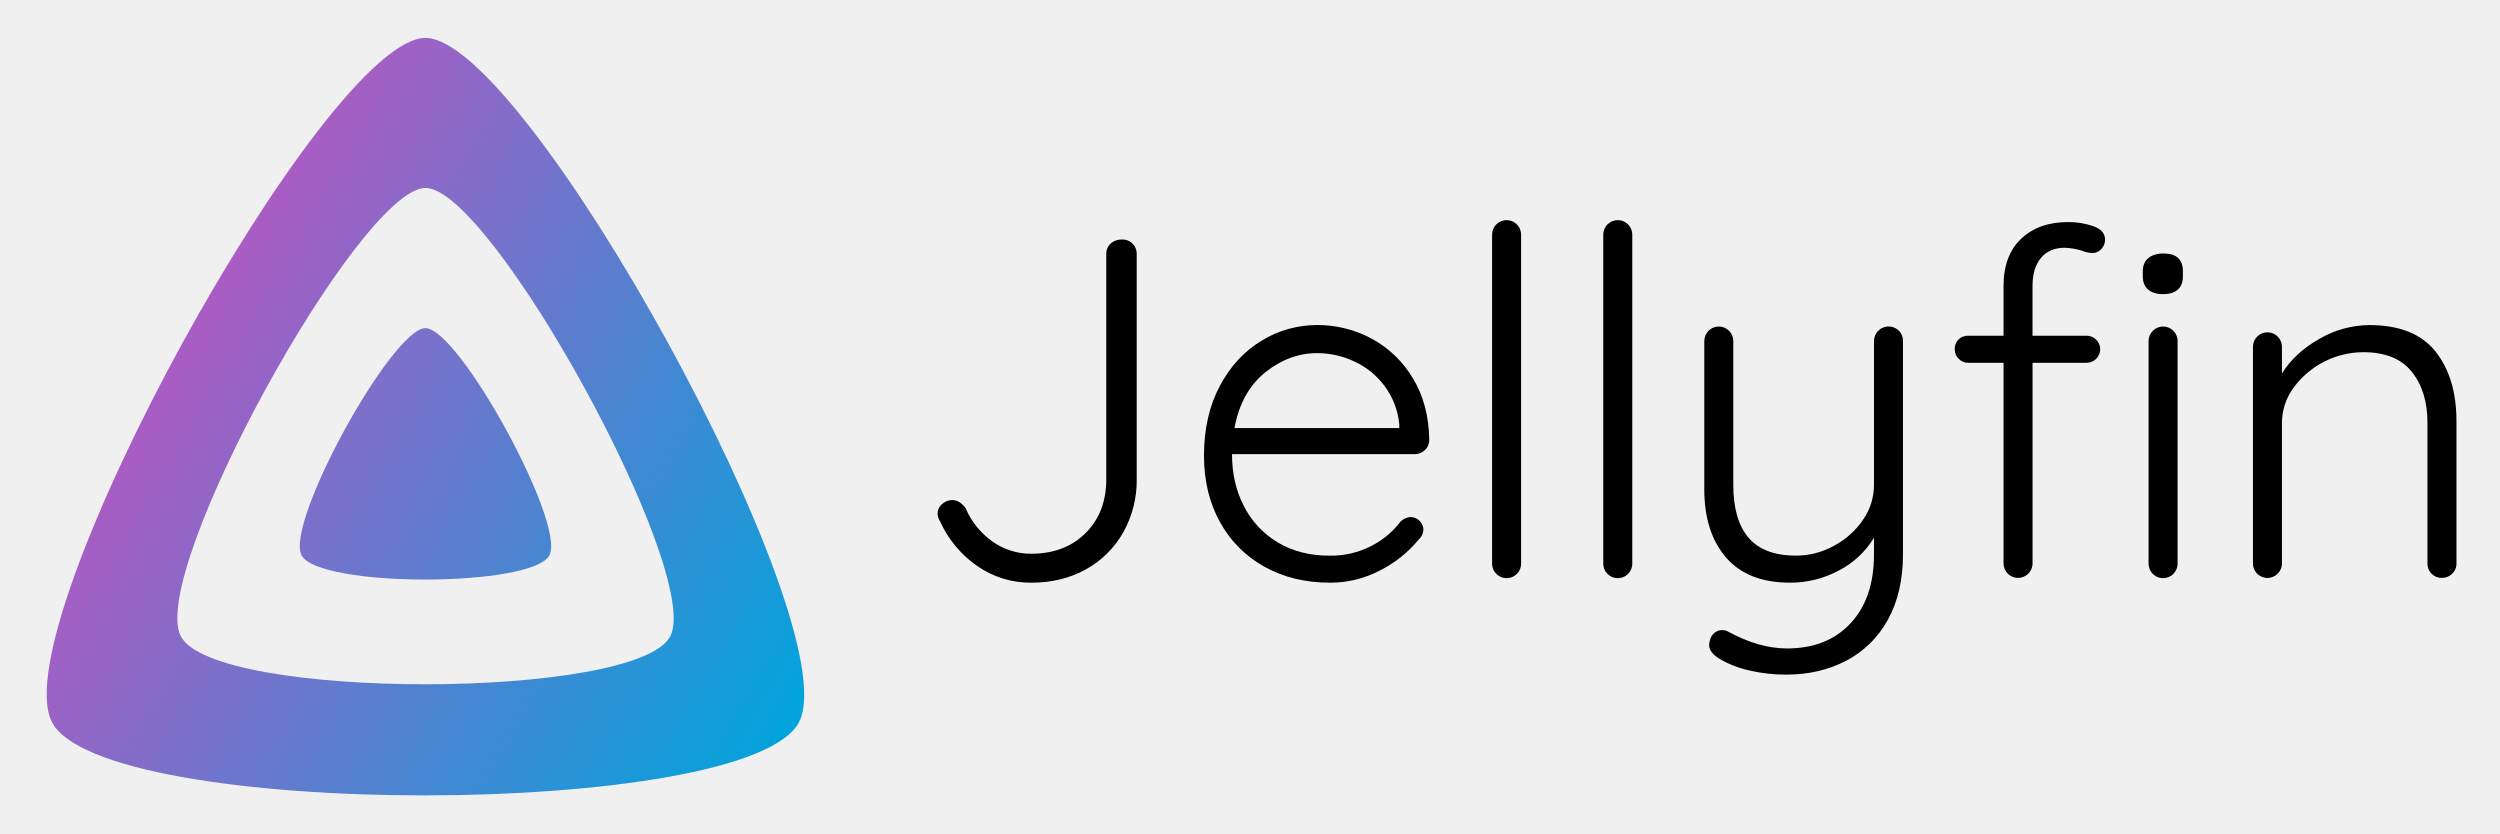
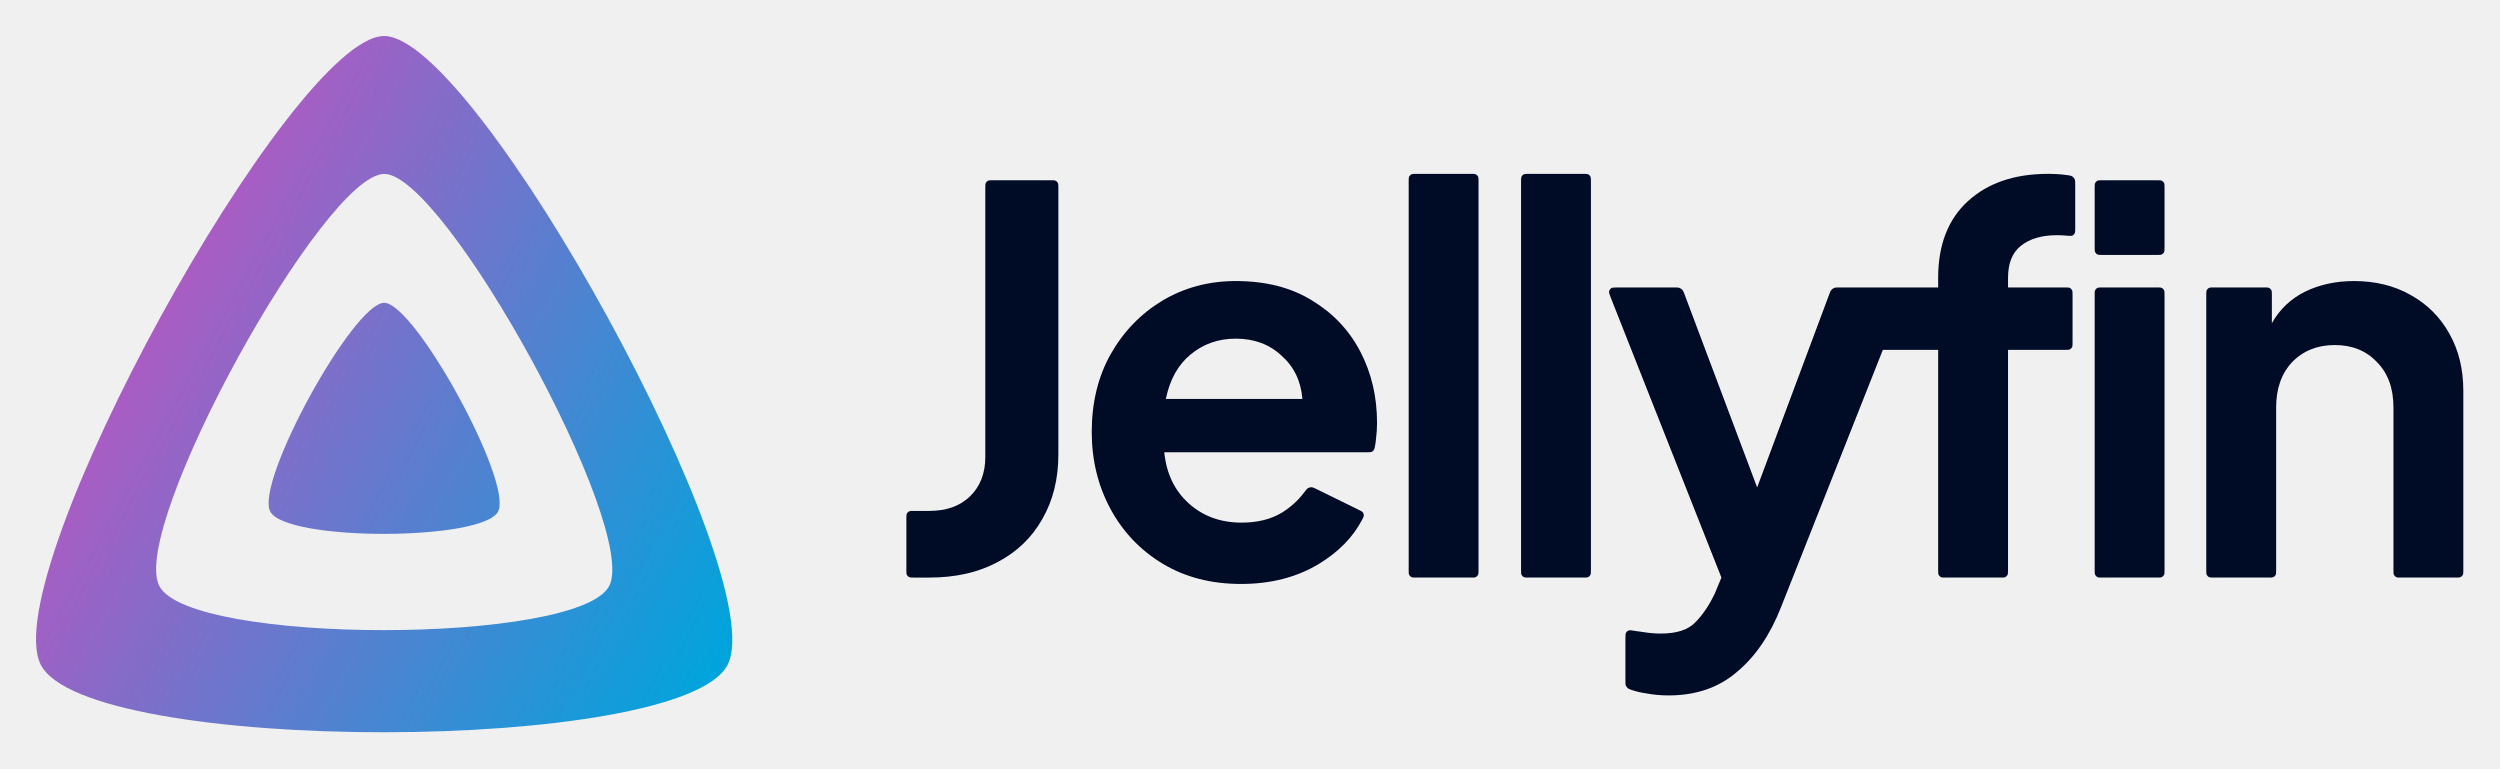
- <svg xmlns="http://www.w3.org/2000/svg" id="banner-light" viewBox="0 0 1536 512">
+ <svg xmlns="http://www.w3.org/2000/svg" width="1666" height="512" viewBox="0 0 1666 512" fill="none">
+   <g clip-path="url(#clip0_2156_1083)">
+     <path d="M180.03 340.797C170.03 320.718 235.621 201.789 255.999 201.789C276.407 201.799 341.858 320.937 331.968 340.797C322.079 360.657 190.029 360.876 180.03 340.797Z" fill="url(#paint0_linear_2156_1083)" />
+     <path fill-rule="evenodd" clip-rule="evenodd" d="M27.105 442.857C-3.033 382.341 194.626 24 256 24C317.434 24 514.764 383.039 484.954 442.857C455.145 502.676 57.244 503.374 27.105 442.857ZM106.075 390.347C125.825 429.997 386.523 429.558 406.054 390.347C425.585 351.126 296.287 115.901 256.06 115.901C215.832 115.901 86.325 350.697 106.075 390.347Z" fill="url(#paint1_linear_2156_1083)" />
+     <path d="M1475.42 384.887C1473.61 384.887 1472.71 384.887 1472.02 384.536C1471.42 384.227 1470.92 383.734 1470.61 383.128C1470.26 382.438 1470.26 381.536 1470.26 379.732V196.71C1470.26 194.905 1470.26 194.003 1470.61 193.313C1470.92 192.707 1471.42 192.214 1472.02 191.905C1472.71 191.554 1473.61 191.554 1475.42 191.554H1508.82C1510.62 191.554 1511.53 191.554 1512.22 191.905C1512.82 192.214 1513.31 192.707 1513.62 193.313C1513.97 194.003 1513.97 194.905 1513.97 196.71V215.365C1519.19 206.125 1526.53 199.136 1536.01 194.397C1545.72 189.659 1556.62 187.289 1568.71 187.289C1582.92 187.289 1595.48 190.37 1606.37 196.53C1617.51 202.689 1626.16 211.337 1632.32 222.473C1638.48 233.372 1641.56 246.048 1641.56 260.5V379.732C1641.56 381.536 1641.56 382.438 1641.21 383.128C1640.9 383.734 1640.41 384.227 1639.8 384.536C1639.11 384.887 1638.21 384.887 1636.41 384.887H1600.16C1598.35 384.887 1597.45 384.887 1596.76 384.536C1596.15 384.227 1595.66 383.734 1595.35 383.128C1595 382.438 1595 381.536 1595 379.732V271.517C1595 258.723 1591.33 248.654 1583.99 241.309C1576.88 233.727 1567.52 229.936 1555.91 229.936C1544.3 229.936 1534.82 233.727 1527.48 241.309C1520.37 248.891 1516.82 258.96 1516.82 271.517V379.732C1516.82 381.536 1516.82 382.438 1516.47 383.128C1516.16 383.734 1515.66 384.227 1515.06 384.536C1514.37 384.887 1513.47 384.887 1511.66 384.887H1475.42Z" fill="#000B25" />
+     <path d="M1401.05 169.88C1399.24 169.88 1398.34 169.88 1397.65 169.529C1397.05 169.22 1396.56 168.727 1396.25 168.121C1395.89 167.432 1395.89 166.53 1395.89 164.724V125.281C1395.89 123.476 1395.89 122.574 1396.25 121.884C1396.56 121.279 1397.05 120.786 1397.65 120.476C1398.34 120.125 1399.24 120.125 1401.05 120.125H1437.29C1439.1 120.125 1440 120.125 1440.69 120.476C1441.29 120.786 1441.79 121.279 1442.1 121.884C1442.45 122.574 1442.45 123.476 1442.45 125.281V164.724C1442.45 166.53 1442.45 167.432 1442.1 168.121C1441.79 168.727 1441.29 169.22 1440.69 169.529C1440 169.88 1439.1 169.88 1437.29 169.88H1401.05Z" fill="#000B25" />
+     <path d="M1401.05 384.889C1399.24 384.889 1398.34 384.889 1397.65 384.538C1397.05 384.228 1396.56 383.735 1396.25 383.13C1395.89 382.44 1395.89 381.538 1395.89 379.733V196.711C1395.89 194.906 1395.89 194.004 1396.25 193.315C1396.56 192.709 1397.05 192.216 1397.65 191.907C1398.34 191.556 1399.24 191.556 1401.05 191.556H1437.29C1439.1 191.556 1440 191.556 1440.69 191.907C1441.29 192.216 1441.79 192.709 1442.1 193.315C1442.45 194.004 1442.45 194.906 1442.45 196.711V379.733C1442.45 381.538 1442.45 382.44 1442.1 383.13C1441.79 383.735 1441.29 384.228 1440.69 384.538C1440 384.889 1439.1 384.889 1437.29 384.889H1401.05Z" fill="#000B25" />
+     <path d="M1293.35 384.539C1294.04 384.89 1294.94 384.89 1296.75 384.89H1333C1334.8 384.89 1335.7 384.89 1336.39 384.539C1337 384.23 1337.49 383.737 1337.8 383.131C1338.15 382.441 1338.15 381.539 1338.15 379.735V233.138H1375.99C1377.8 233.138 1378.7 233.138 1379.39 232.786C1380 232.478 1380.49 231.985 1380.8 231.378C1381.15 230.689 1381.15 229.786 1381.15 227.982V196.712C1381.15 194.908 1381.15 194.005 1380.8 193.316C1380.49 192.71 1380 192.217 1379.39 191.908C1378.7 191.557 1377.8 191.557 1375.99 191.557H1338.15V185.159C1338.15 175.446 1340.99 168.337 1346.68 163.836C1352.6 159.097 1360.66 156.728 1370.84 156.728C1372.8 156.728 1374.81 156.823 1376.9 157.011C1379.12 157.213 1380.23 157.314 1380.98 156.989C1381.68 156.69 1382.17 156.233 1382.53 155.572C1382.93 154.851 1382.93 153.804 1382.93 151.708V123.175C1382.93 121.213 1382.93 120.232 1382.53 119.378C1382.21 118.668 1381.6 117.966 1380.94 117.546C1380.15 117.042 1379.25 116.92 1377.48 116.674C1373.52 116.13 1369.3 115.858 1364.81 115.858C1342.53 115.858 1324.76 121.9 1311.49 133.983C1298.23 146.067 1291.59 163.125 1291.59 185.159V191.557H1249.74C1249.63 191.557 1249.52 191.557 1249.41 191.557H1226.08C1224.15 191.557 1223.18 191.557 1222.35 191.874C1221.61 192.154 1220.96 192.608 1220.44 193.198C1219.85 193.866 1219.52 194.773 1218.84 196.585L1170.96 324.829L1122.73 196.569C1122.06 194.762 1121.72 193.858 1121.13 193.192C1120.61 192.604 1119.96 192.151 1119.22 191.873C1118.39 191.557 1117.42 191.557 1115.5 191.557H1078.32C1075.78 191.557 1074.51 191.557 1073.7 192.091C1073 192.558 1072.5 193.285 1072.33 194.115C1072.13 195.063 1072.59 196.244 1073.52 198.607L1147.15 384.89L1142.89 395.197C1139.09 403.252 1134.71 409.768 1129.73 414.743C1125 419.718 1117.29 422.206 1106.64 422.206C1102.84 422.206 1098.81 421.851 1094.55 421.14C1092.91 420.958 1091.34 420.741 1089.85 420.489C1087.34 420.068 1086.08 419.857 1085.28 420.155C1084.52 420.434 1084 420.876 1083.6 421.573C1083.18 422.318 1083.18 423.493 1083.18 425.843V453.739C1083.18 455.307 1083.18 456.092 1083.47 456.842C1083.71 457.449 1084.19 458.132 1084.69 458.555C1085.3 459.077 1085.94 459.3 1087.21 459.747C1090.15 460.774 1093.31 461.528 1096.69 462.01C1101.66 462.958 1106.75 463.432 1111.96 463.432C1130.21 463.432 1145.37 458.22 1157.46 447.794C1169.77 437.606 1179.61 423.154 1186.95 404.437L1254.73 233.138H1291.59V379.735C1291.59 381.539 1291.59 382.441 1291.95 383.131C1292.25 383.737 1292.74 384.23 1293.35 384.539Z" fill="#000B25" />
+     <path d="M1018.79 384.89C1016.98 384.89 1016.08 384.89 1015.39 384.539C1014.78 384.23 1014.29 383.737 1013.98 383.131C1013.63 382.441 1013.63 381.539 1013.63 379.735V121.014C1013.63 119.21 1013.63 118.307 1013.98 117.618C1014.29 117.011 1014.78 116.518 1015.39 116.21C1016.08 115.858 1016.98 115.858 1018.79 115.858H1055.03C1056.83 115.858 1057.74 115.858 1058.43 116.21C1059.03 116.518 1059.52 117.011 1059.83 117.618C1060.19 118.307 1060.19 119.21 1060.19 121.014V379.735C1060.19 381.539 1060.19 382.441 1059.83 383.131C1059.52 383.737 1059.03 384.23 1058.43 384.539C1057.74 384.89 1056.83 384.89 1055.03 384.89H1018.79Z" fill="#000B25" />
+     <path d="M943.895 384.89C942.09 384.89 941.188 384.89 940.499 384.539C939.893 384.23 939.397 383.737 939.087 383.131C938.739 382.441 938.739 381.539 938.739 379.735V121.014C938.739 119.21 938.739 118.307 939.087 117.618C939.397 117.011 939.893 116.518 940.499 116.21C941.188 115.858 942.09 115.858 943.895 115.858H980.138C981.943 115.858 982.845 115.858 983.535 116.21C984.14 116.518 984.637 117.011 984.946 117.618C985.294 118.307 985.294 119.21 985.294 121.014V379.735C985.294 381.539 985.294 382.441 984.946 383.131C984.637 383.737 984.14 384.23 983.535 384.539C982.845 384.89 981.943 384.89 980.138 384.89H943.895Z" fill="#000B25" />
+     <path d="M827.042 389.152C807.141 389.152 789.722 384.65 774.797 375.647C759.871 366.644 748.265 354.442 739.971 339.042C731.677 323.641 727.533 306.583 727.533 287.865C727.533 268.437 731.677 251.26 739.971 236.333C748.497 221.17 759.994 209.205 774.442 200.439C789.136 191.673 805.479 187.289 823.485 187.289C843.623 187.289 860.688 191.673 874.666 200.439C888.644 208.968 899.303 220.341 906.65 234.556C913.997 248.772 917.664 264.528 917.664 281.823C917.664 285.377 917.432 288.931 916.955 292.486C916.819 294.411 916.562 296.218 916.181 297.904C915.943 298.966 915.827 299.497 915.44 300.034C915.131 300.462 914.583 300.901 914.1 301.109C913.488 301.37 912.85 301.37 911.567 301.37H775.867C777.284 315.586 782.736 326.958 792.216 335.488C801.689 344.017 813.418 348.282 827.396 348.282C838.055 348.282 847.065 346.031 854.405 341.53C860.07 337.99 864.806 333.724 868.621 328.731C870.175 326.694 870.954 325.675 871.741 325.239C872.495 324.819 873.145 324.667 874.009 324.705C874.905 324.744 875.917 325.238 877.927 326.227L905.438 339.723C906.979 340.479 907.752 340.856 908.216 341.489C908.609 342.02 908.848 342.752 908.848 343.412C908.848 344.198 908.474 344.904 907.739 346.316C901.585 358.09 891.867 367.985 878.572 376.002C863.885 384.769 846.704 389.152 827.042 389.152ZM823.485 225.672C811.878 225.672 801.805 229.226 793.279 236.333C784.985 243.204 779.54 253.037 776.93 265.831H867.913C866.965 253.985 862.345 244.389 854.051 237.044C845.995 229.462 835.806 225.672 823.485 225.672Z" fill="#000B25" />
+     <path d="M609.161 384.892C607.357 384.892 606.455 384.892 605.765 384.541C605.159 384.233 604.666 383.74 604.357 383.133C604.006 382.444 604.006 381.541 604.006 379.737V345.624C604.006 343.819 604.006 342.917 604.357 342.228C604.666 341.621 605.159 341.128 605.765 340.82C606.455 340.468 607.357 340.468 609.161 340.468H619.288C630.661 340.468 639.664 337.27 646.298 330.873C653.169 324.239 656.604 315.472 656.604 304.574V125.281C656.604 123.476 656.604 122.574 656.955 121.884C657.264 121.279 657.757 120.786 658.363 120.476C659.053 120.125 659.955 120.125 661.76 120.125H700.142C701.947 120.125 702.849 120.125 703.538 120.476C704.144 120.786 704.634 121.279 704.943 121.884C705.298 122.574 705.298 123.476 705.298 125.281V302.797C705.298 319.145 701.74 333.479 694.632 345.799C687.762 358.12 677.812 367.715 664.778 374.586C651.984 381.457 636.82 384.892 619.288 384.892H609.161Z" fill="#000B25" />
+   </g>
  <defs>
-     <linearGradient id="linear-gradient" x1="110.25" y1="213.3" x2="496.14" y2="436.09" gradientUnits="userSpaceOnUse">
-       <stop offset="0" stop-color="#aa5cc3" />
-       <stop offset="1" stop-color="#00a4dc" />
+     <linearGradient id="paint0_linear_2156_1083" x1="101.333" y1="217.338" x2="487.993" y2="430.016" gradientUnits="userSpaceOnUse">
+       <stop stop-color="#AA5CC3" />
+       <stop offset="1" stop-color="#00A4DC" />
    </linearGradient>
+     <linearGradient id="paint1_linear_2156_1083" x1="101.333" y1="217.328" x2="487.994" y2="430.006" gradientUnits="userSpaceOnUse">
+       <stop stop-color="#AA5CC3" />
+       <stop offset="1" stop-color="#00A4DC" />
+     </linearGradient>
+     <clipPath id="clip0_2156_1083">
+       <rect width="1617.56" height="464" fill="white" transform="translate(24 24)" />
+     </clipPath>
  </defs>
-   <g id="banner-light">
-     <g id="banner-light-icon">
-       <path id="inner-shape" d="M261.42,201.62c-20.44,0-86.24,119.29-76.2,139.43s142.48,19.92,152.4,0S281.86,201.63,261.42,201.62Z" fill="url(#linear-gradient)" />
-       <path id="outer-shape" d="M261.42,23.3C199.83,23.3,1.57,382.73,31.8,443.43s429.34,60,459.24,0S323,23.3,261.42,23.3ZM411.9,390.76c-19.59,39.33-281.08,39.77-300.9,0S221.1,115.48,261.45,115.48,431.49,351.42,411.9,390.76Z" fill="url(#linear-gradient)" />
-     </g>
-     <g id="jellyfin-dark-outlines" style="isolation:isolate" transform="translate(43.8)">
-       <path d="M556.64,347.78a67,67,0,0,1-22.87-27.47,8.91,8.91,0,0,1-1.49-4.75,7.42,7.42,0,0,1,2.83-5.94,9.28,9.28,0,0,1,6.09-2.38c3.16,0,5.94,1.69,8.31,5.05a48.09,48.09,0,0,0,16.34,20.34,40.59,40.59,0,0,0,24,7.58q20.51,0,33.27-12.62t12.77-33.12V156.07a8.44,8.44,0,0,1,2.67-6.39,9.56,9.56,0,0,1,6.83-2.52,9,9,0,0,1,6.68,2.52,8.7,8.7,0,0,1,2.53,6.39v138.4a64.7,64.7,0,0,1-8.32,32.67,59,59,0,0,1-23,22.72Q608.61,358,589.9,358A57.21,57.21,0,0,1,556.64,347.78Z" />
-       <path d="M831.66,276.5a8.77,8.77,0,0,1-6.24,2.53H713.15q0,17.82,7.28,31.92a54.91,54.91,0,0,0,20.79,22.28q13.51,8.17,31.93,8.17a54,54,0,0,0,25.54-5.94,52.7,52.7,0,0,0,18.12-15.15,10,10,0,0,1,6.24-2.67,8.14,8.14,0,0,1,7.72,7.72,8.85,8.85,0,0,1-3,6.24,74.7,74.7,0,0,1-23.91,19A65.56,65.56,0,0,1,773.45,358q-22.87,0-40.4-9.8a69.44,69.44,0,0,1-27.32-27.48q-9.79-17.65-9.8-40.83,0-24.36,9.65-42.62t25.69-27.92a65.2,65.2,0,0,1,34.16-9.65A70,70,0,0,1,798.84,208a65.78,65.78,0,0,1,25.39,24.36q9.81,16,10.1,38A8.07,8.07,0,0,1,831.66,276.5ZM733.5,228.83Q718.8,240.72,714.64,263H815.92v-2.38A47,47,0,0,0,807,237.3a48.47,48.47,0,0,0-18.56-15.15,54,54,0,0,0-23-5.2Q748.2,217,733.5,228.83Z" />
-       <path d="M888.24,352.53a8.92,8.92,0,0,1-15.3-6.38v-202a8.91,8.91,0,1,1,17.82,0v202A8.65,8.65,0,0,1,888.24,352.53Z" />
-       <path d="M956.55,352.53a8.92,8.92,0,0,1-15.3-6.38v-202a8.91,8.91,0,1,1,17.82,0v202A8.65,8.65,0,0,1,956.55,352.53Z" />
-       <path d="M1122.86,203.14a8.7,8.7,0,0,1,2.53,6.39v131q0,23.44-9.21,40.09a61.58,61.58,0,0,1-25.54,25.25q-16.34,8.61-36.83,8.61a97.24,97.24,0,0,1-23.31-2.67,62,62,0,0,1-18-7.13q-6.24-3.87-6.24-8.62a17.94,17.94,0,0,1,.6-3,8.06,8.06,0,0,1,3-4.45,7.49,7.49,0,0,1,4.45-1.49,7.8,7.8,0,0,1,3.56.9q19,10.38,36.24,10.39,24.65,0,39.05-15.44t14.41-42.18V330.41a54.37,54.37,0,0,1-21.38,20,62.55,62.55,0,0,1-30.3,7.58q-25.85,0-39.2-15.45t-13.37-41.87V209.53a8.91,8.91,0,1,1,17.82,0V298q0,21.39,9.36,32.38t29.25,11a48,48,0,0,0,23.32-6.09,49.88,49.88,0,0,0,17.82-16,37.44,37.44,0,0,0,6.68-21.24v-88.5a9,9,0,0,1,15.29-6.39Z" />
-       <path d="M1210.18,158.44q-5.21,6.24-5.2,17.23v30.59h33.27a8.25,8.25,0,0,1,5.79,2.38,8.26,8.26,0,0,1,0,11.88,8.24,8.24,0,0,1-5.79,2.37H1205V346.15a8.91,8.91,0,1,1-17.82,0V222.89h-21.68a7.83,7.83,0,0,1-5.94-2.52,8.21,8.21,0,0,1-2.37-5.79,8,8,0,0,1,2.37-6.09,8.33,8.33,0,0,1,5.94-2.23h21.68V175.67q0-18.71,10.84-29t29-10.24A46,46,0,0,1,1242.4,139q7.14,2.53,7.13,8.17a8.07,8.07,0,0,1-2.37,5.94,7.37,7.37,0,0,1-5.35,2.37,18.81,18.81,0,0,1-6.53-1.48,42,42,0,0,0-10.4-1.78Q1215.37,152.21,1210.18,158.44ZM1276,177.9c-2.19-1.88-3.27-4.61-3.27-8.17v-3q0-5.34,3.41-8.17t9.36-2.82q11.88,0,11.88,11v3c0,3.56-1,6.29-3.12,8.17s-5.1,2.82-9.06,2.82S1278.14,179.78,1276,177.9Zm15.59,174.63a8.92,8.92,0,0,1-15.3-6.38V209.53a8.91,8.91,0,1,1,17.82,0V346.15A8.65,8.65,0,0,1,1291.56,352.53Z" />
-       <path d="M1452.53,215.91q12.92,16.2,12.92,42.92v87.32a8.4,8.4,0,0,1-2.67,6.38,8.8,8.8,0,0,1-6.24,2.53,8.64,8.64,0,0,1-8.91-8.91V259.72q0-19.31-9.65-31.33t-29.85-12a53.28,53.28,0,0,0-42.77,21.83,36.26,36.26,0,0,0-7.13,21.53v86.43a8.91,8.91,0,1,1-17.82,0V213.09a8.91,8.91,0,1,1,17.82,0v16.34q8-12.77,23-21.24a61.81,61.81,0,0,1,30.74-8.46Q1439.61,199.73,1452.53,215.91Z" />
-     </g>
-   </g>
</svg>
